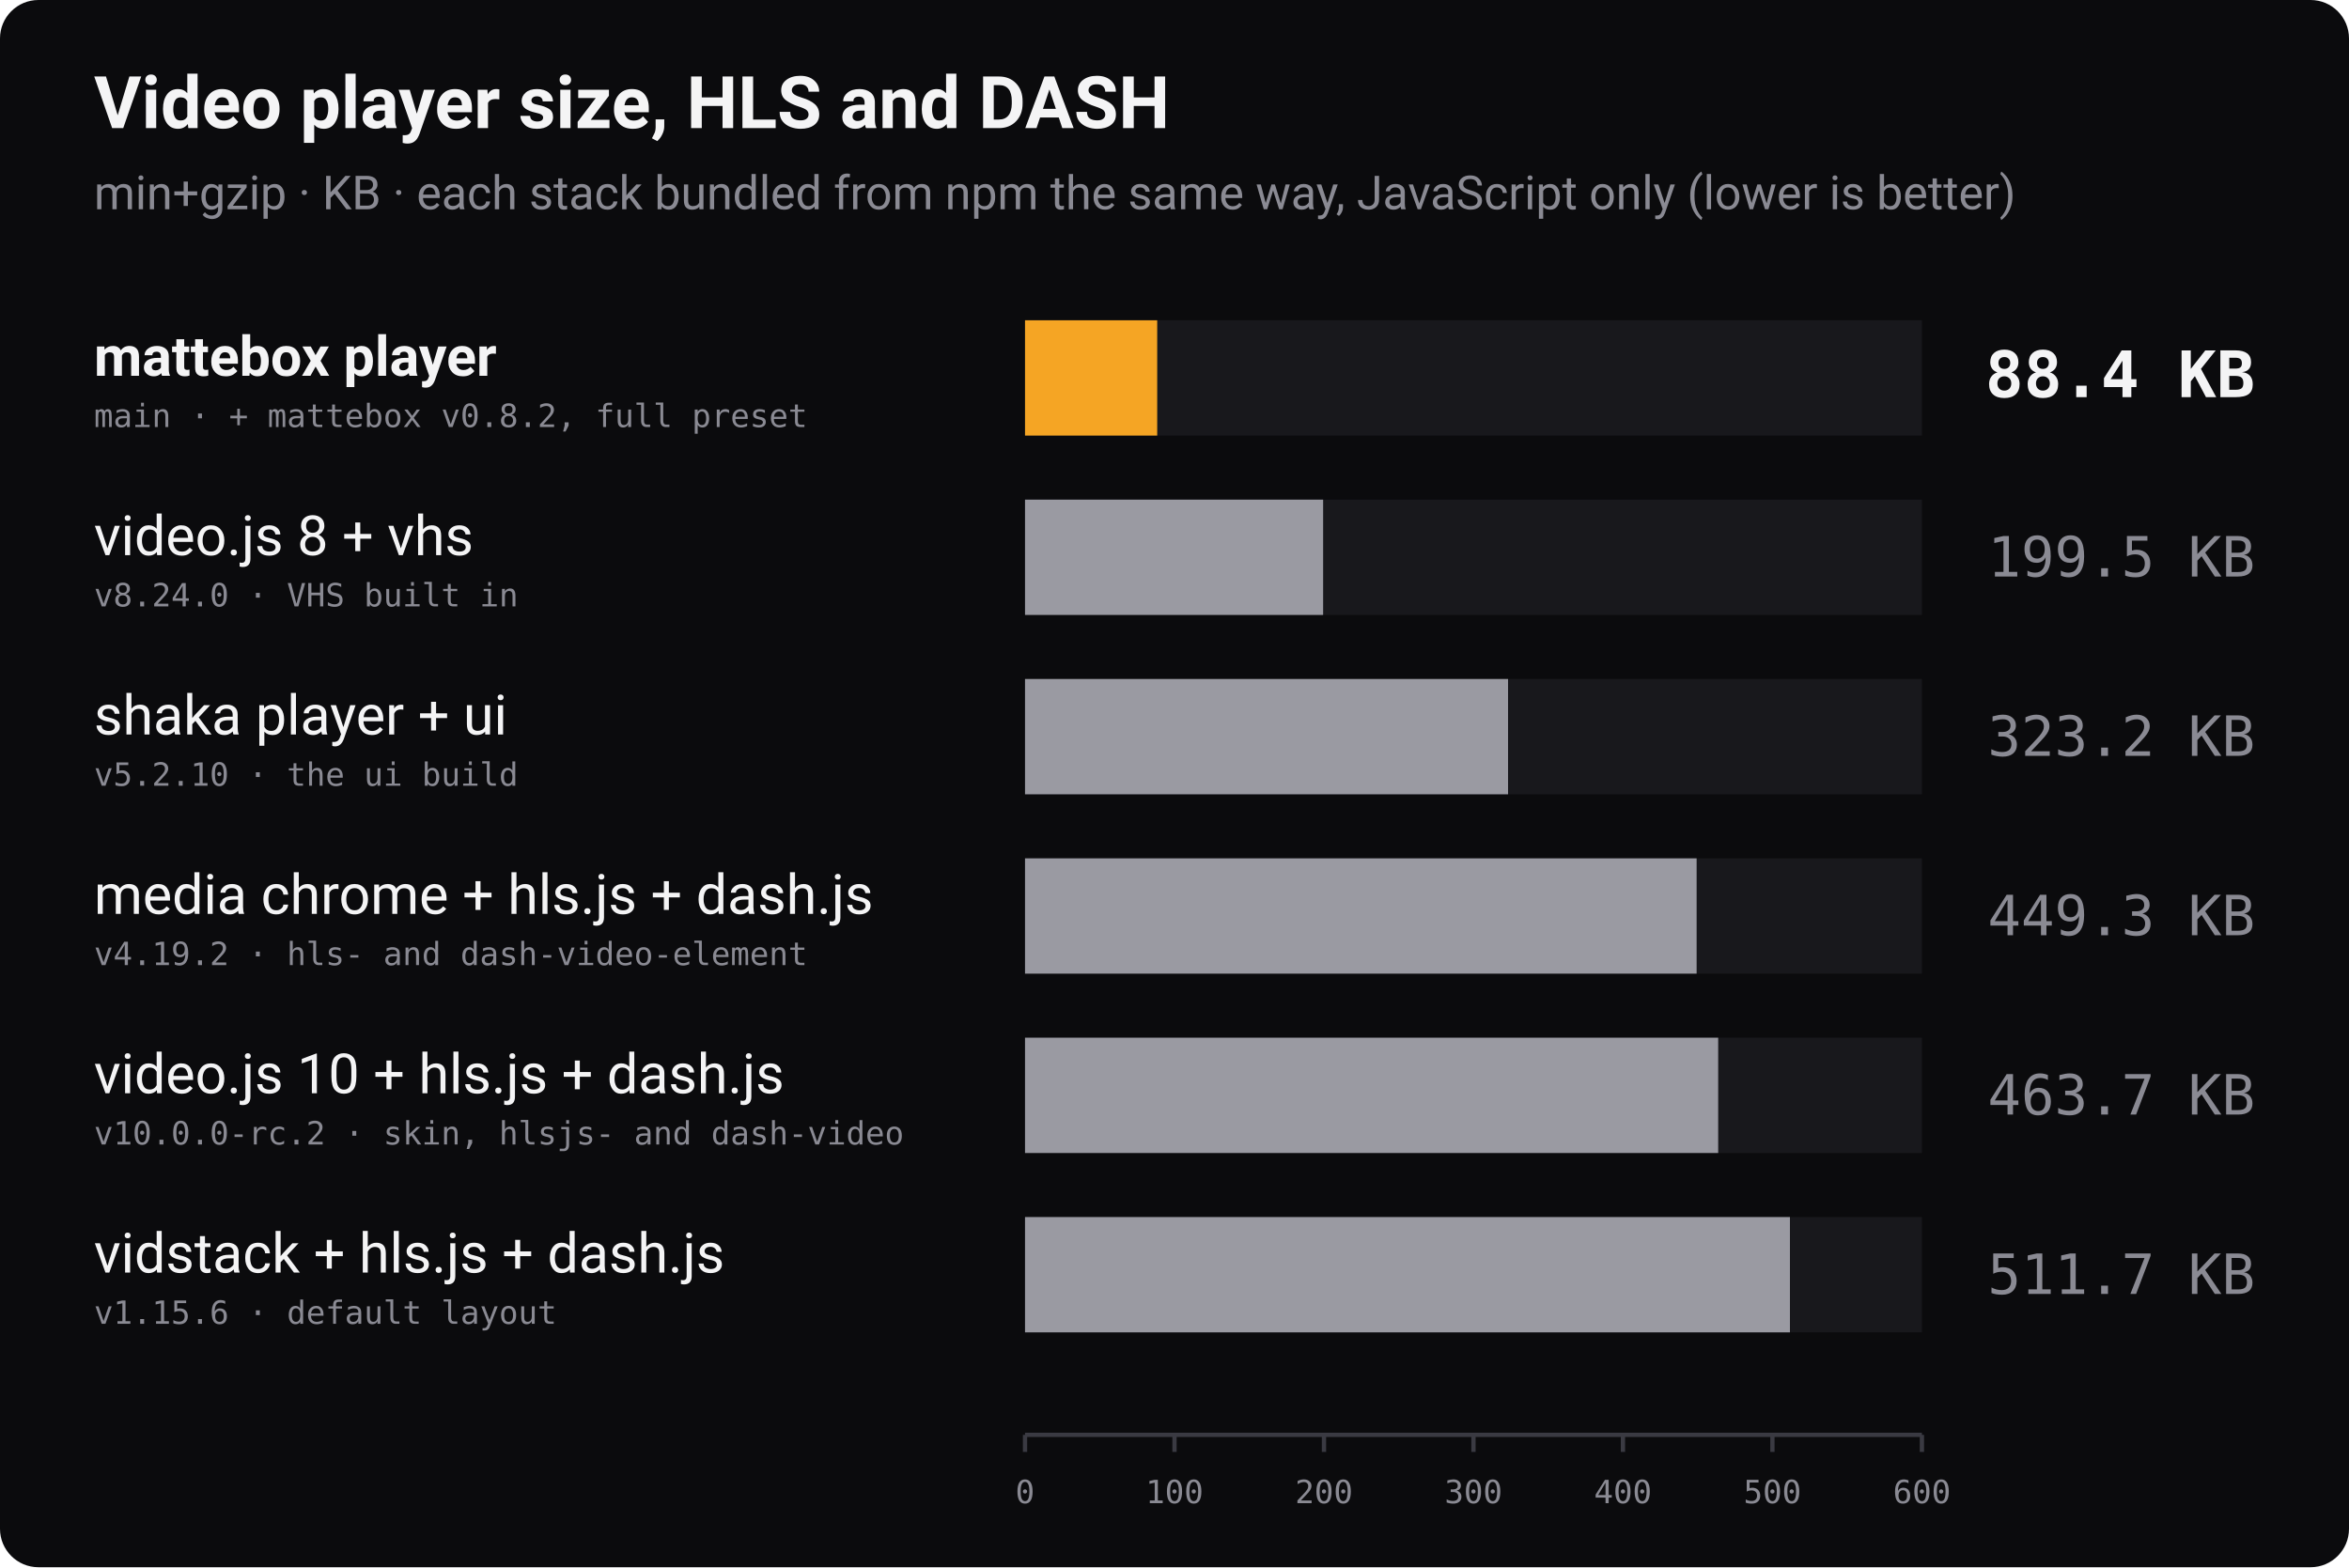
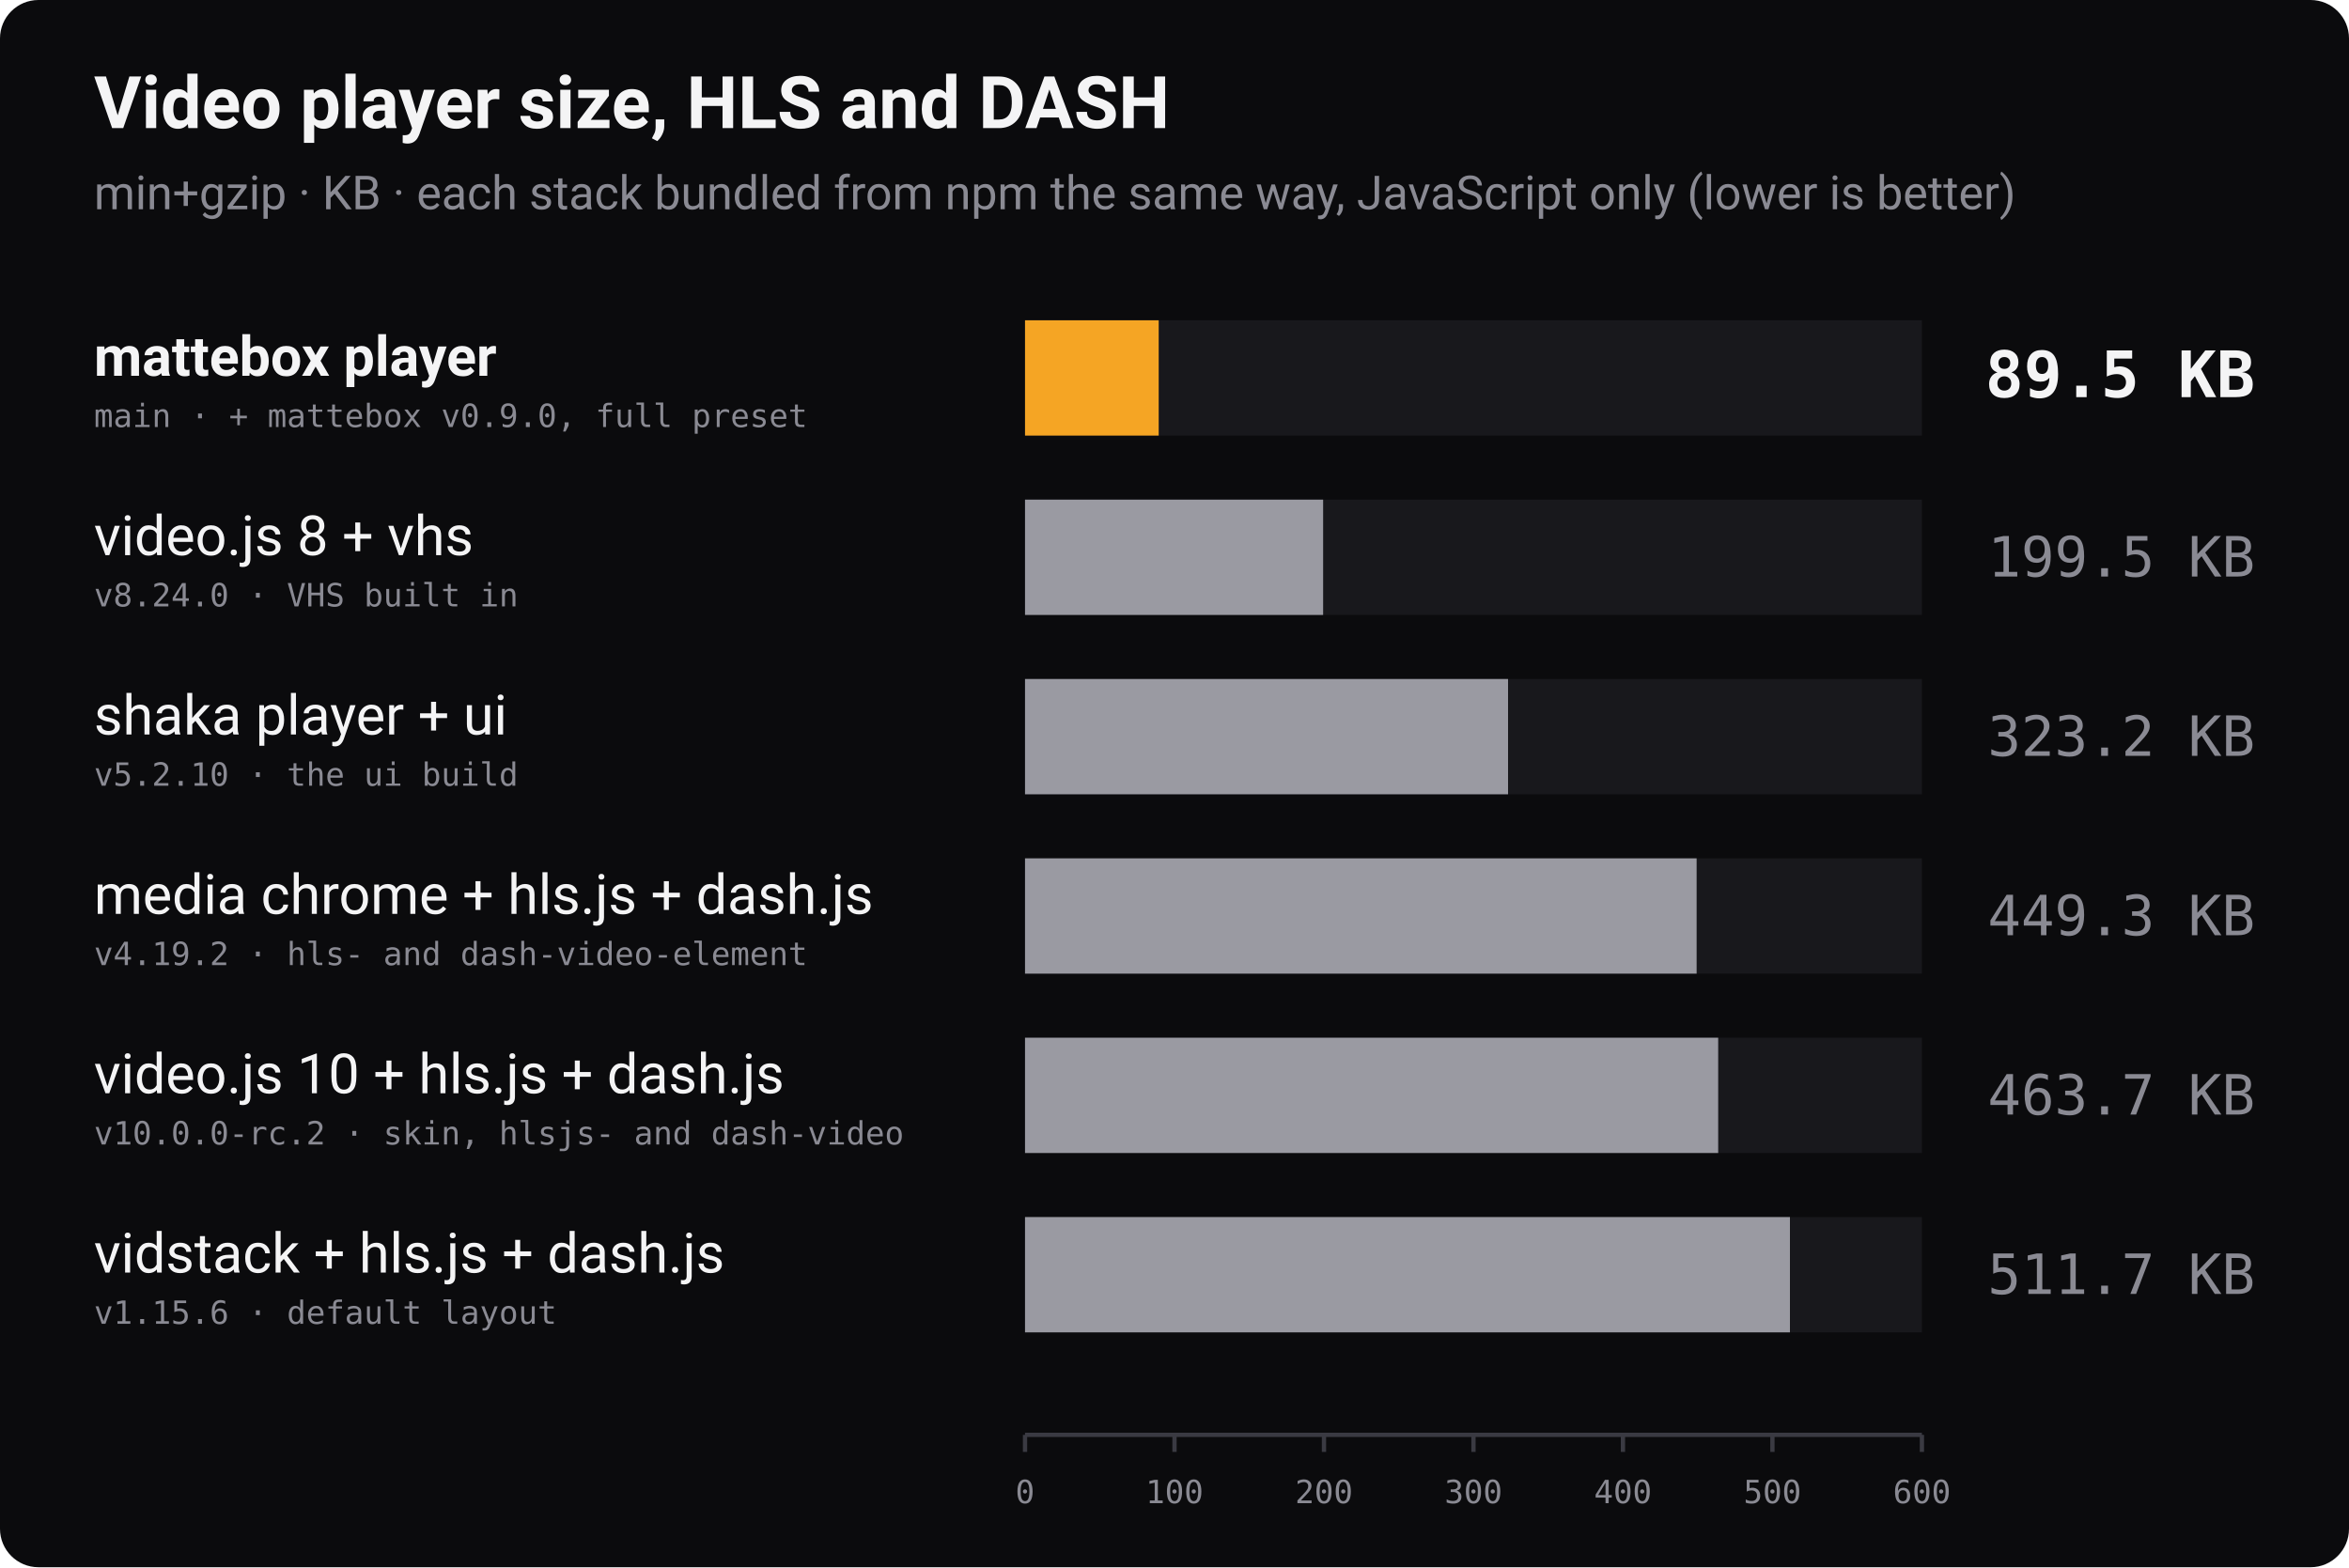
<svg xmlns="http://www.w3.org/2000/svg" width="1100" height="734" viewBox="0 0 1100 734" role="img" aria-label="Bundle size of video players with HLS and DASH playback, min+gzip, lower is better">
  <rect width="1100" height="734" rx="18" fill="#0b0b0d" />
  <text x="44" y="60" font-family="-apple-system, 'Segoe UI', Roboto, Helvetica, Arial, sans-serif" font-size="34" font-weight="700" fill="#f4f4f5">Video player size, HLS and DASH</text>
  <text x="44" y="98" font-family="-apple-system, 'Segoe UI', Roboto, Helvetica, Arial, sans-serif" font-size="22" fill="#8a8a93">min+gzip · KB · each stack bundled from npm the same way, JavaScript only (lower is better)</text>
  <text x="44" y="176" font-family="-apple-system, 'Segoe UI', Roboto, Helvetica, Arial, sans-serif" font-size="26" font-weight="700" fill="#f4f4f5">mattebox player</text>
-   <text x="44" y="200" font-family="ui-monospace, 'SF Mono', Menlo, Consolas, monospace" font-size="15" fill="#8a8a93">main · + mattebox v0.8.2, full preset</text>
+   <text x="44" y="200" font-family="ui-monospace, 'SF Mono', Menlo, Consolas, monospace" font-size="15" fill="#8a8a93">main · + mattebox v0.9.0, full preset</text>
  <rect x="480" y="150" width="420" height="54" fill="#18181c" />
-   <rect x="480" y="150" width="61.9" height="54" fill="#f5a524" />
-   <text x="1056" y="186" text-anchor="end" font-family="ui-monospace, 'SF Mono', Menlo, Consolas, monospace" font-size="30" font-weight="700" fill="#f4f4f5">88.4 KB</text>
+   <rect x="480" y="150" width="62.6" height="54" fill="#f5a524" />
+   <text x="1056" y="186" text-anchor="end" font-family="ui-monospace, 'SF Mono', Menlo, Consolas, monospace" font-size="30" font-weight="700" fill="#f4f4f5">89.5 KB</text>
  <text x="44" y="260" font-family="-apple-system, 'Segoe UI', Roboto, Helvetica, Arial, sans-serif" font-size="26" font-weight="400" fill="#f4f4f5">video.js 8 + vhs</text>
  <text x="44" y="284" font-family="ui-monospace, 'SF Mono', Menlo, Consolas, monospace" font-size="15" fill="#8a8a93">v8.24.0 · VHS built in</text>
  <rect x="480" y="234" width="420" height="54" fill="#18181c" />
  <rect x="480" y="234" width="139.6" height="54" fill="#9a9aa2" />
  <text x="1056" y="270" text-anchor="end" font-family="ui-monospace, 'SF Mono', Menlo, Consolas, monospace" font-size="26" font-weight="400" fill="#8a8a93">199.5 KB</text>
  <text x="44" y="344" font-family="-apple-system, 'Segoe UI', Roboto, Helvetica, Arial, sans-serif" font-size="26" font-weight="400" fill="#f4f4f5">shaka player + ui</text>
  <text x="44" y="368" font-family="ui-monospace, 'SF Mono', Menlo, Consolas, monospace" font-size="15" fill="#8a8a93">v5.2.10 · the ui build</text>
  <rect x="480" y="318" width="420" height="54" fill="#18181c" />
  <rect x="480" y="318" width="226.2" height="54" fill="#9a9aa2" />
  <text x="1056" y="354" text-anchor="end" font-family="ui-monospace, 'SF Mono', Menlo, Consolas, monospace" font-size="26" font-weight="400" fill="#8a8a93">323.2 KB</text>
  <text x="44" y="428" font-family="-apple-system, 'Segoe UI', Roboto, Helvetica, Arial, sans-serif" font-size="26" font-weight="400" fill="#f4f4f5">media chrome + hls.js + dash.js</text>
  <text x="44" y="452" font-family="ui-monospace, 'SF Mono', Menlo, Consolas, monospace" font-size="15" fill="#8a8a93">v4.19.2 · hls- and dash-video-element</text>
  <rect x="480" y="402" width="420" height="54" fill="#18181c" />
  <rect x="480" y="402" width="314.5" height="54" fill="#9a9aa2" />
  <text x="1056" y="438" text-anchor="end" font-family="ui-monospace, 'SF Mono', Menlo, Consolas, monospace" font-size="26" font-weight="400" fill="#8a8a93">449.3 KB</text>
  <text x="44" y="512" font-family="-apple-system, 'Segoe UI', Roboto, Helvetica, Arial, sans-serif" font-size="26" font-weight="400" fill="#f4f4f5">video.js 10 + hls.js + dash.js</text>
  <text x="44" y="536" font-family="ui-monospace, 'SF Mono', Menlo, Consolas, monospace" font-size="15" fill="#8a8a93">v10.0.0-rc.2 · skin, hlsjs- and dash-video</text>
  <rect x="480" y="486" width="420" height="54" fill="#18181c" />
  <rect x="480" y="486" width="324.6" height="54" fill="#9a9aa2" />
  <text x="1056" y="522" text-anchor="end" font-family="ui-monospace, 'SF Mono', Menlo, Consolas, monospace" font-size="26" font-weight="400" fill="#8a8a93">463.7 KB</text>
  <text x="44" y="596" font-family="-apple-system, 'Segoe UI', Roboto, Helvetica, Arial, sans-serif" font-size="26" font-weight="400" fill="#f4f4f5">vidstack + hls.js + dash.js</text>
  <text x="44" y="620" font-family="ui-monospace, 'SF Mono', Menlo, Consolas, monospace" font-size="15" fill="#8a8a93">v1.15.6 · default layout</text>
  <rect x="480" y="570" width="420" height="54" fill="#18181c" />
  <rect x="480" y="570" width="358.2" height="54" fill="#9a9aa2" />
  <text x="1056" y="606" text-anchor="end" font-family="ui-monospace, 'SF Mono', Menlo, Consolas, monospace" font-size="26" font-weight="400" fill="#8a8a93">511.7 KB</text>
  <line x1="480" y1="672" x2="900" y2="672" stroke="#3a3a42" stroke-width="2" />
  <line x1="480.0" y1="672" x2="480.0" y2="680" stroke="#3a3a42" stroke-width="2" />
  <text x="480.0" y="704" text-anchor="middle" font-family="ui-monospace, 'SF Mono', Menlo, Consolas, monospace" font-size="15" fill="#8a8a93">0</text>
  <line x1="550.0" y1="672" x2="550.0" y2="680" stroke="#3a3a42" stroke-width="2" />
  <text x="550.0" y="704" text-anchor="middle" font-family="ui-monospace, 'SF Mono', Menlo, Consolas, monospace" font-size="15" fill="#8a8a93">100</text>
  <line x1="620.0" y1="672" x2="620.0" y2="680" stroke="#3a3a42" stroke-width="2" />
  <text x="620.0" y="704" text-anchor="middle" font-family="ui-monospace, 'SF Mono', Menlo, Consolas, monospace" font-size="15" fill="#8a8a93">200</text>
  <line x1="690.0" y1="672" x2="690.0" y2="680" stroke="#3a3a42" stroke-width="2" />
  <text x="690.0" y="704" text-anchor="middle" font-family="ui-monospace, 'SF Mono', Menlo, Consolas, monospace" font-size="15" fill="#8a8a93">300</text>
  <line x1="760.0" y1="672" x2="760.0" y2="680" stroke="#3a3a42" stroke-width="2" />
  <text x="760.0" y="704" text-anchor="middle" font-family="ui-monospace, 'SF Mono', Menlo, Consolas, monospace" font-size="15" fill="#8a8a93">400</text>
  <line x1="830.0" y1="672" x2="830.0" y2="680" stroke="#3a3a42" stroke-width="2" />
  <text x="830.0" y="704" text-anchor="middle" font-family="ui-monospace, 'SF Mono', Menlo, Consolas, monospace" font-size="15" fill="#8a8a93">500</text>
  <line x1="900.0" y1="672" x2="900.0" y2="680" stroke="#3a3a42" stroke-width="2" />
  <text x="900.0" y="704" text-anchor="middle" font-family="ui-monospace, 'SF Mono', Menlo, Consolas, monospace" font-size="15" fill="#8a8a93">600</text>
</svg>
